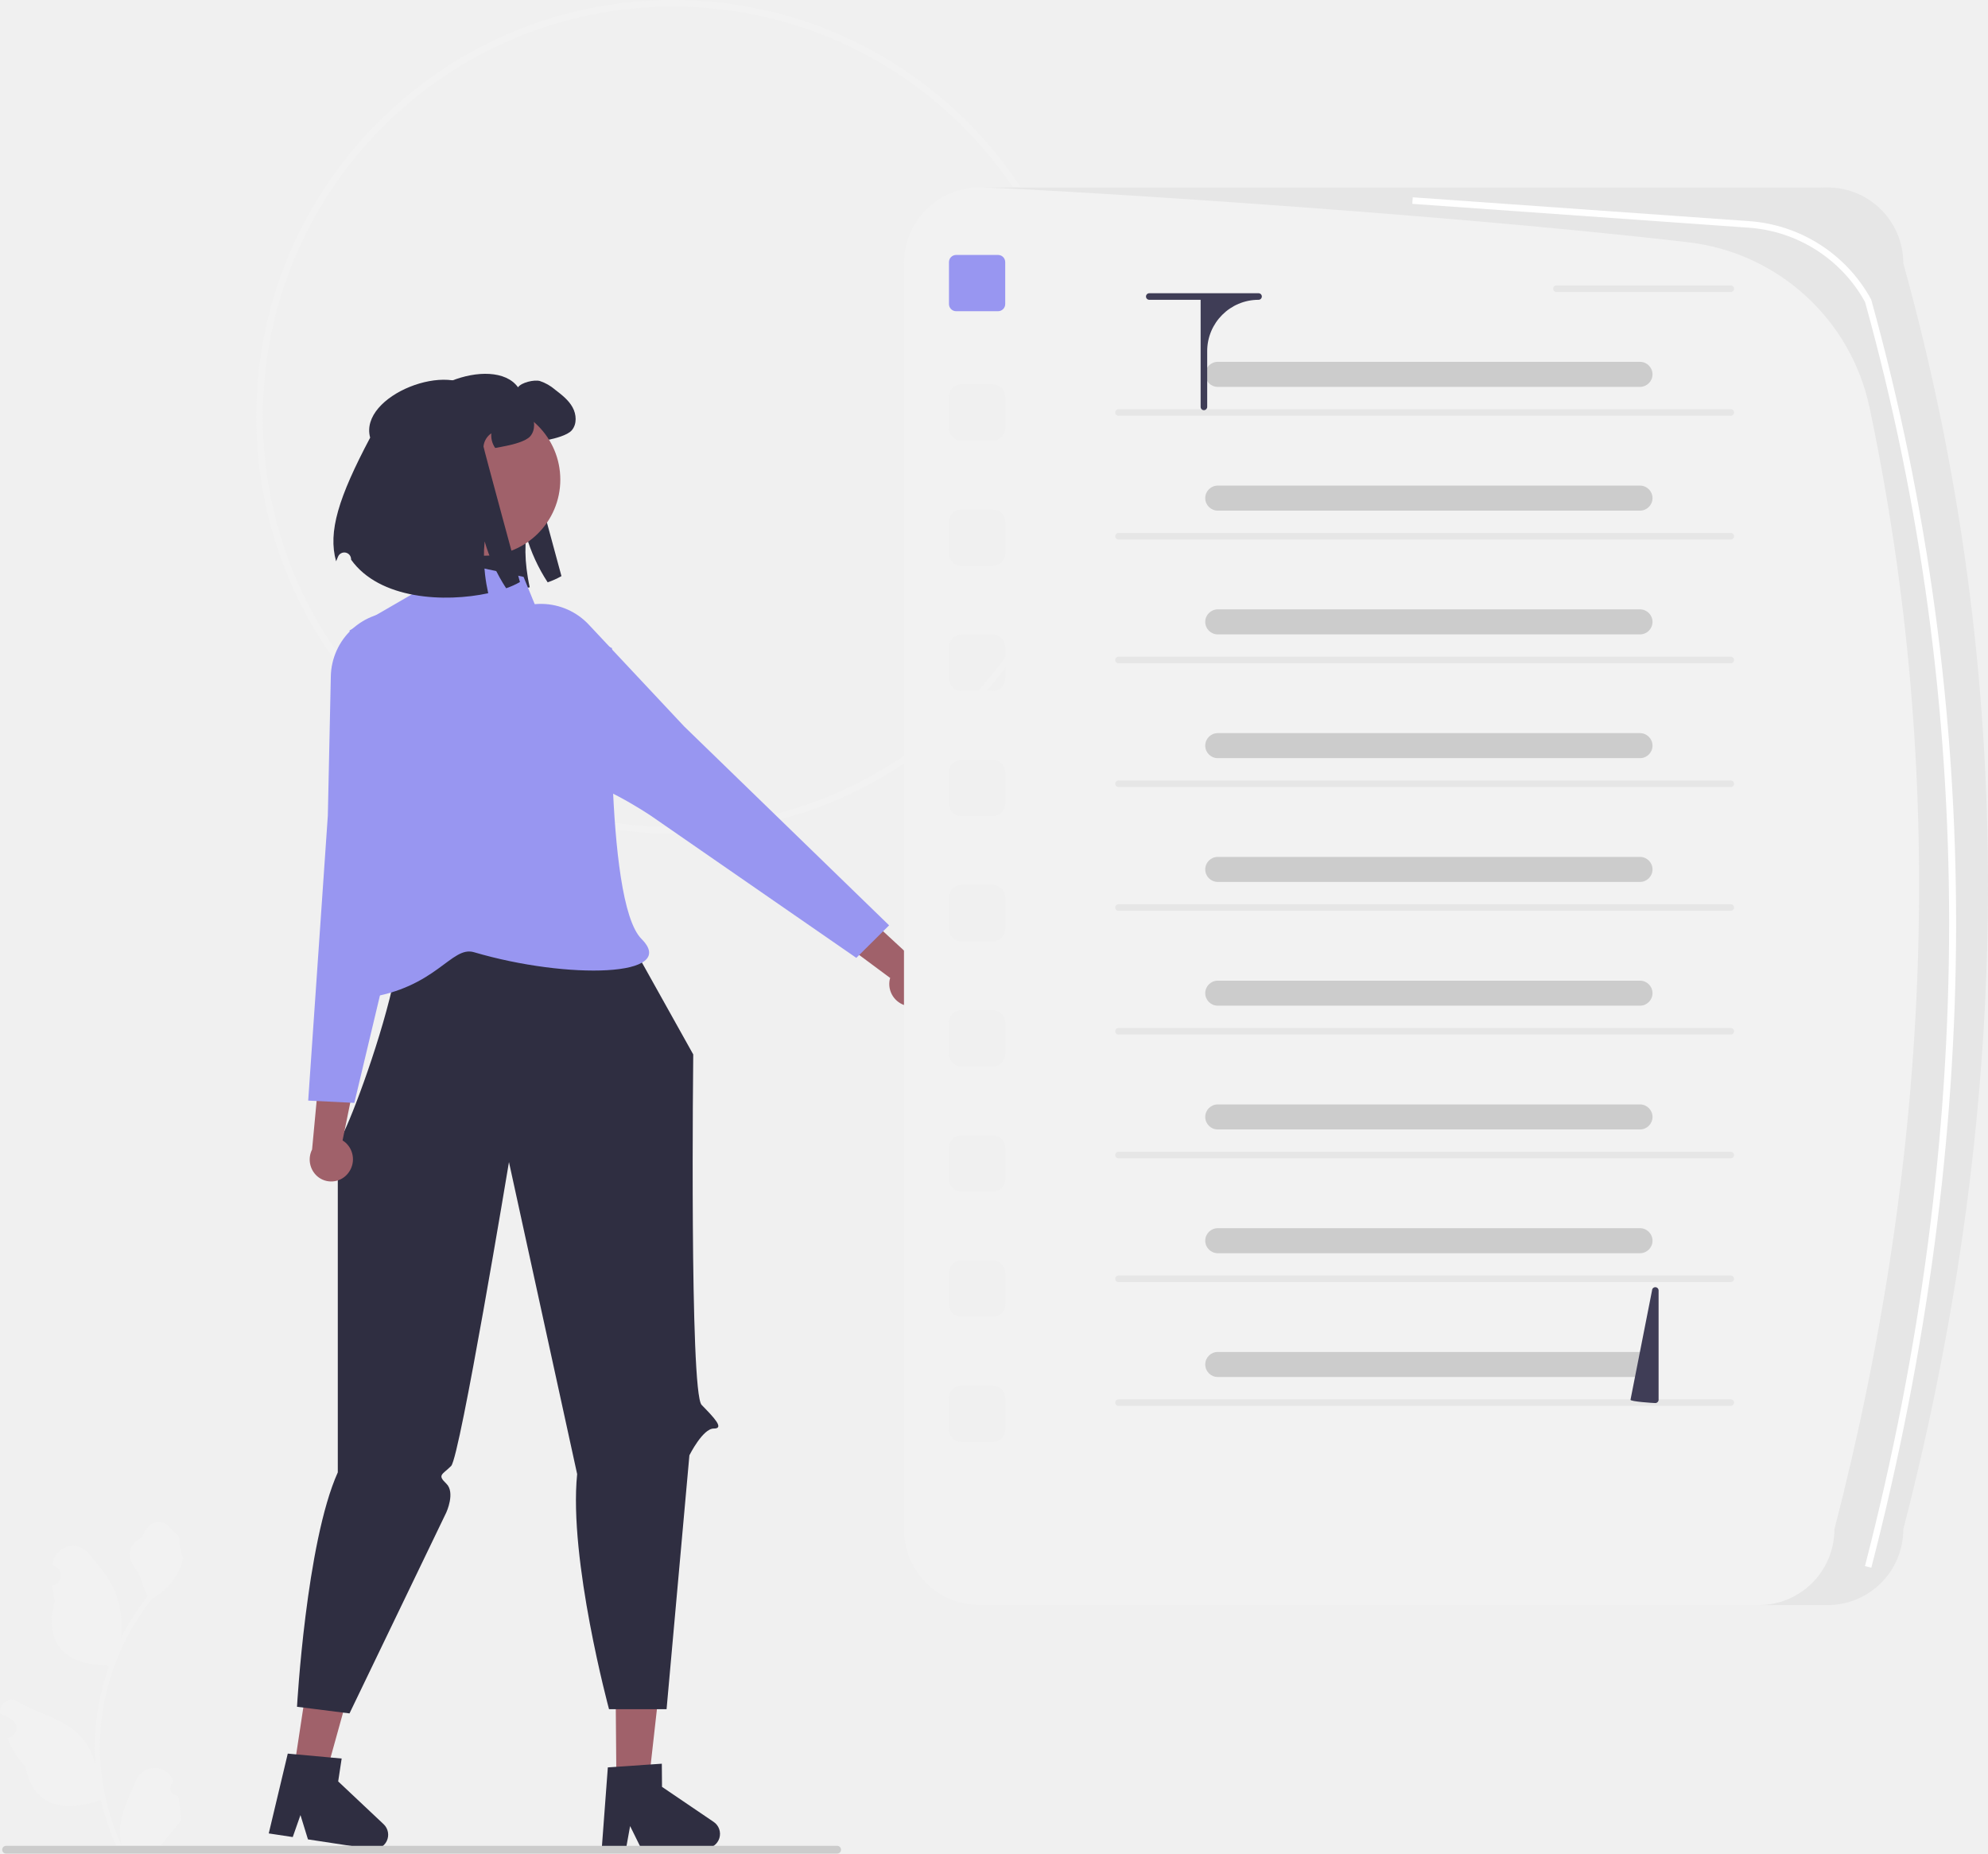
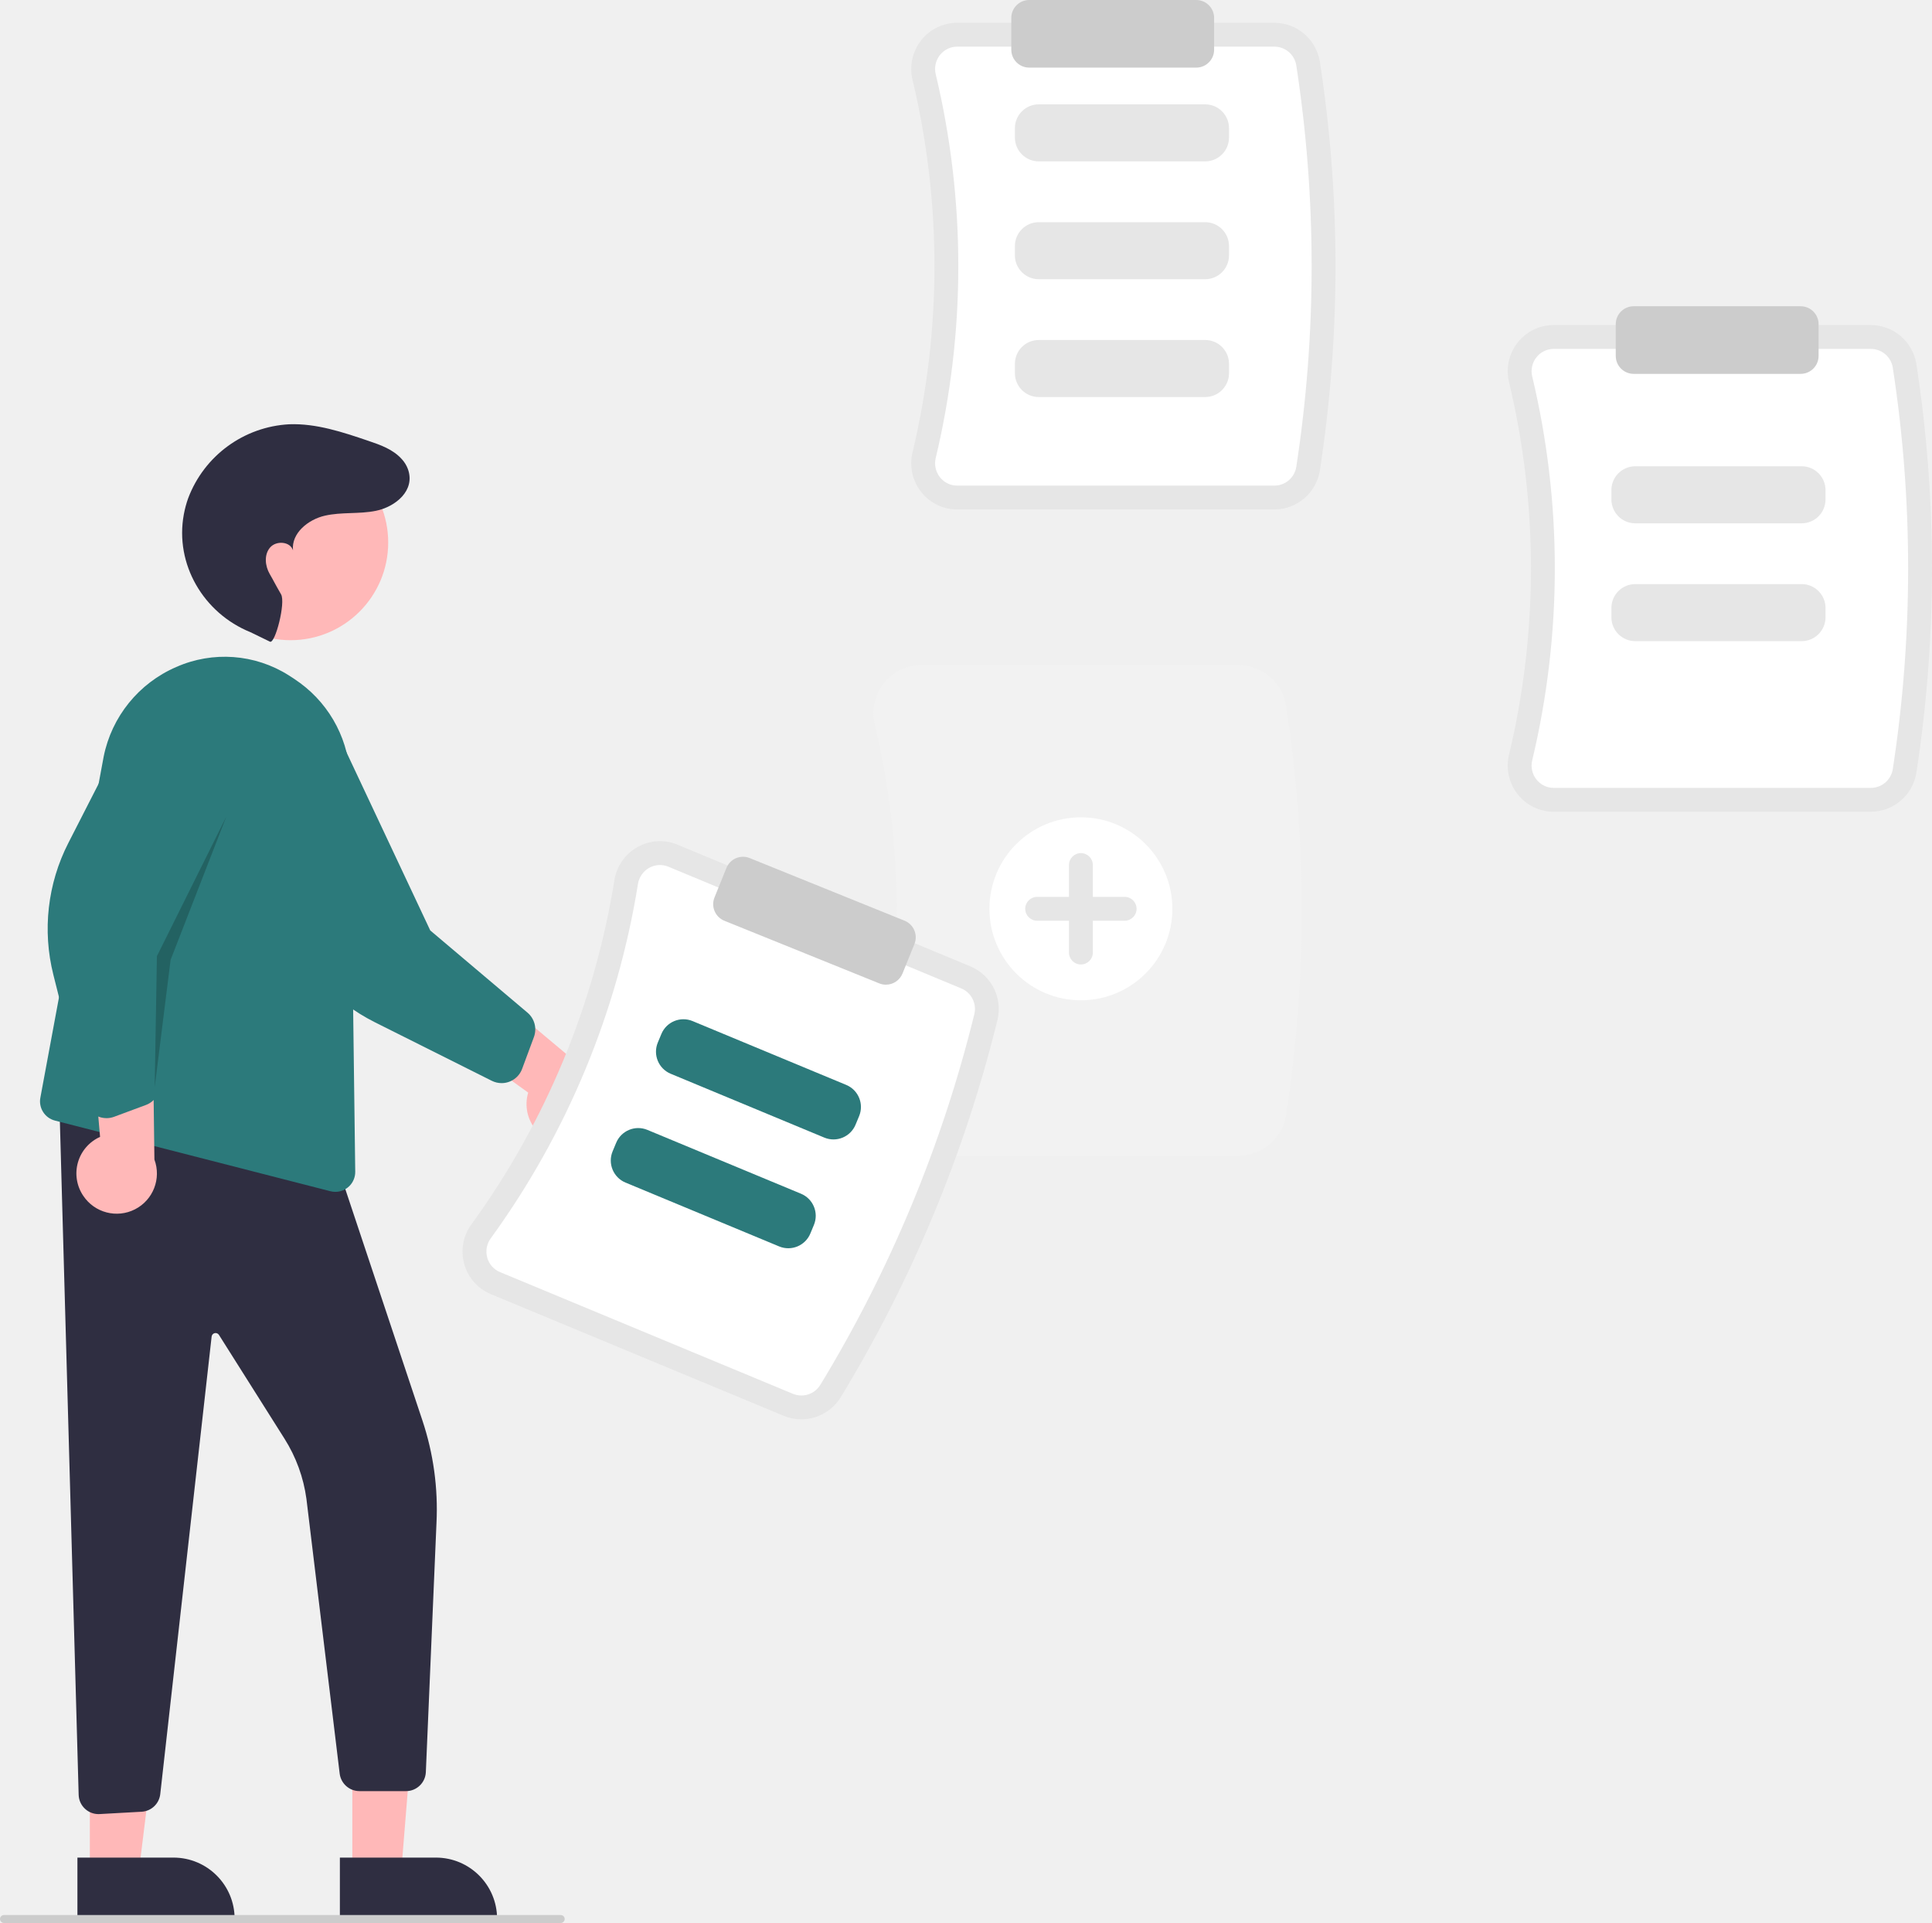
- <svg xmlns="http://www.w3.org/2000/svg" data-name="Layer 1" width="605.924" height="564.849" viewBox="0 0 605.924 564.849">
-   <path d="M502.152,421.575a127,127,0,1,1,127-127h0A127.144,127.144,0,0,1,502.152,421.575Zm0-252a125,125,0,1,0,125,125A125,125,0,0,0,502.152,169.575Z" transform="translate(-297.0382 -167.5753)" fill="#f2f2f2" />
-   <path d="M422.513,299.128c-3.529-12.867,24.936-23.901,32.41-13.539,1.039-1.473,4.881-2.368,6.643-1.916a13.745,13.745,0,0,1,4.691,2.675c1.988,1.527,4.049,3.109,5.269,5.305,1.229,2.187,1.419,5.17-.235,7.068-1.311,1.509-5.179,2.485-7.149,2.883-1.374.28-2.531.506-3.525.669a6.739,6.739,0,0,1-1.175-4.456,5.47,5.47,0,0,0-2.386,4.013c-.027.334,11.108,41.304,11.108,41.304a24.287,24.287,0,0,1-4.203,1.889,52.848,52.848,0,0,1-6.553-14.28,45.761,45.761,0,0,0,.127,10.168,55.944,55.944,0,0,0,.958,5.631c-13.232,2.856-33.133,1.916-41.792-10.231l-.004-.151a2.067,2.067,0,0,0-3.993-.721c-.21.536-.403 1-.576,1.369C409.607,327.788,412.87,317.349,422.513,299.128Z" transform="translate(-297.0382 -167.5753)" fill="#2f2e41" />
-   <polygon points="187.875 543.116 197.734 543.033 202.098 504.12 187.548 504.243 187.875 543.116" fill="#a0616a" />
-   <path d="M514.56,722.76,498.815,712.08l-.059-7.055-3.386.227-10.496.724-2.573.171-1.868,24.935,7.396-.067,1.26-6.991,3.431,6.956,19.601-.164a4.408,4.408,0,0,0,2.439-8.055Z" transform="translate(-297.0382 -167.5753)" fill="#2f2e41" />
-   <polygon points="89.571 539.272 99.318 540.754 109.798 503.025 95.412 500.839 89.571 539.272" fill="#a0616a" />
-   <path d="M413.967,723.464l-13.853-13.042,1.06-6.975-3.379-.313-10.478-.95-2.568-.239-5.798,24.323,7.313,1.107,2.353-6.703,2.285,7.412,19.379,2.947a4.408,4.408,0,0,0,3.685-7.566Z" transform="translate(-297.0382 -167.5753)" fill="#2f2e41" />
-   <path d="M480.379,438.829l27.953,50.064S507.165,591.858,510.88,595.677s7.078,7.244,3.715,7.213-7.434,8.153-7.434,8.153l-6.957,77.364h-17.543s-12.344-45.623-9.713-71.64l-20.782-95.077s-14.93,89.913-17.621,92.604-4.314,2.672-1.484,5.372,0,8.808,0,8.808l-29.498,61.221-16-2.018s2.774-49.979,12.433-71.435V514.848c-.728,8.693,33.303-79.296,12.493-72.691C419.072,440.067,480.379,438.829,480.379,438.829Z" transform="translate(-297.0382 -167.5753)" fill="#2f2e41" />
-   <path d="M456.62,343.367l-28.416-6.028-5.642,11.357-19,11s12.247,50.076,12.177,57.119c-.177,17.881-28.788,57.965-7.177,54.881s26-16,32.938-13.958c28.622,8.426,62.638,7.533,51.062-4.042s-8.989-88.627-8.989-88.627l-22.42-10.595Z" transform="translate(-297.0382 -167.5753)" fill="#9896f1" />
-   <path d="M403.025,525.222a6.821,6.821,0,0,0-.702-9.488,6.544,6.544,0,0,0-.876-.634l4.751-23.317-10.984-6.574-3.055,32.646a6.802,6.802,0,0,0,1.568,8.155,6.51,6.51,0,0,0,9.183-.651Q402.968,525.291,403.025,525.222Z" transform="translate(-297.0382 -167.5753)" fill="#a0616a" />
-   <path d="M396.958,416.117l.914-42.49a20.023,20.023,0,0,1,20.949-19.572h0c8.682.406,6.369,3.875,8.675,12.256,3.748,13.623,5.189,21.497,4.284,23.404-.306.646-.629,1.264-.939,1.86-1.599,3.065-2.753,5.28.182,7.402a14.657,14.657,0,0,0,3.755,1.778c1.325.471,2.282.811,2.349,1.56.065.725-.754,1.477-3.02,2.773-6.084,3.482-11.361,24.295-11.412,24.501l-17.656,74.064-14.065-.698Z" transform="translate(-297.0382 -167.5753)" fill="#9896f1" />
-   <path d="M573.94,474.17a6.821,6.821,0,0,1-5.816-7.529,6.543,6.543,0,0,1,.228-1.057l-19.113-14.177,3.782-12.229,24.082,22.251a6.802,6.802,0,0,1,4.281,7.116,6.51,6.51,0,0,1-7.268,5.651Q574.028,474.184,573.94,474.17Z" transform="translate(-297.0382 -167.5753)" fill="#a0616a" />
-   <path d="M568.031,449.55l-10,9.916-62.616-43.317c-.176-.119-18.006-12.081-24.859-10.608-2.552.549-3.663.536-4.1-.046-.45-.602.035-1.495.706-2.73a14.657,14.657,0,0,0,1.607-3.831c.767-3.54-1.572-4.416-4.81-5.629-.629-.236-1.282-.48-1.941-.756-1.947-.815-6.135-7.637-12.447-20.278-3.883-7.777-7.921-8.813-1.732-14.915h0a20.023,20.023,0,0,1,28.663.569l29.065,31.007Z" transform="translate(-297.0382 -167.5753)" fill="#9896f1" />
-   <circle cx="147.594" cy="146.155" r="23.183" fill="#a0616a" />
-   <path d="M409.86,300.936c-3.529-12.867,24.936-23.901,32.41-13.539,1.039-1.473,4.881-2.368,6.643-1.916a13.745,13.745,0,0,1,4.691,2.675c1.988,1.527,4.049,3.109,5.269,5.305,1.229,2.187,1.419,5.17-.235,7.068-1.311,1.509-5.179,2.485-7.149,2.883-1.374.28-2.531.506-3.525.669a6.739,6.739,0,0,1-1.175-4.456,5.47,5.47,0,0,0-2.386,4.013c-.027.334,11.108,41.304,11.108,41.304a24.286,24.286,0,0,1-4.203,1.889,52.848,52.848,0,0,1-6.553-14.28,45.761,45.761,0,0,0,.127,10.168,55.944,55.944,0,0,0,.958,5.631c-13.232,2.856-33.133,1.916-41.792-10.231l-.004-.151a2.067,2.067,0,0,0-3.993-.721c-.21.536-.403 1-.576,1.369C396.954,329.595,400.217,319.156,409.86,300.936Z" transform="translate(-297.0382 -167.5753)" fill="#2f2e41" />
-   <path d="M418.533,288.816" transform="translate(-297.0382 -167.5753)" fill="#2f2e41" />
-   <path d="M351.297,714.737a2.269,2.269,0,0,1-1.645-3.933l.155-.618q-.031-.074-.062-.148a6.094,6.094,0,0,0-11.241.042c-1.839,4.428-4.179,8.864-4.756,13.546a18.029,18.029,0,0,0,.316,6.2,72.282,72.282,0,0,1-6.575-30.021,69.766,69.766,0,0,1,.433-7.783q.358-3.178.995-6.31A73.119,73.119,0,0,1,343.418,654.722a19.459,19.459,0,0,0,8.093-8.397,14.843,14.843,0,0,0,1.35-4.056c-.394.052-1.486-5.949-1.188-6.317-.549-.833-1.532-1.247-2.131-2.06-2.982-4.043-7.091-3.337-9.236,2.157-4.582,2.313-4.627,6.148-1.815,9.837,1.789,2.347,2.035,5.522,3.604,8.035-.162.207-.329.407-.491.614a73.591,73.591,0,0,0-7.681,12.169,30.592,30.592,0,0,0-1.826-14.21c-1.748-4.217-5.025-7.769-7.91-11.415a6.279,6.279,0,0,0-11.184,3.083q-.009.081-.017.161.643.363,1.259.77a3.078,3.078,0,0,1-1.241,5.602l-.063.01a30.628,30.628,0,0,0,.807,4.579c-3.702,14.316,4.29,19.53,15.701,19.764.252.129.497.258.749.381a75.115,75.115,0,0,0-4.043,19.028,71.245,71.245,0,0,0,.052,11.503l-.019-.136A18.826,18.826,0,0,0,319.759,694.954c-4.946-4.063-11.933-5.559-17.268-8.824a3.533,3.533,0,0,0-5.411,3.437l.022.143A20.674,20.674,0,0,1,299.42,690.827q.643.363,1.259.77a3.078,3.078,0,0,1-1.241,5.602l-.063.01c-.045.006-.084.013-.129.019a30.655,30.655,0,0,0,5.639,8.829c2.315,12.497,12.256,13.683,22.89,10.044h.006a75.092,75.092,0,0,0,5.044,14.726h18.02c.065-.2.123-.407.181-.607a20.475,20.475,0,0,1-4.986-.297c1.337-1.641,2.674-3.294,4.011-4.935a1.121,1.121,0,0,0,.084-.097c.678-.84,1.363-1.673,2.041-2.512l0-.001a29.99,29.99,0,0,0-.879-7.64Z" transform="translate(-297.0382 -167.5753)" fill="#f2f2f2" />
-   <path d="M297.706,731.235a1.186,1.186,0,0,0,1.19,1.19h253.29a1.19,1.19,0,0,0,0-2.38h-253.29A1.187,1.187,0,0,0,297.706,731.235Z" transform="translate(-297.0382 -167.5753)" fill="#ccc" />
-   <path d="M851.181,224.696H595.658a23.096,23.096,0,0,0-23.096,23.096V633.6a23.096,23.096,0,0,0,23.096,23.096H851.181a23.096,23.096,0,0,0,23.096-23.096c33.896-131.114,34.939-259.794,0-385.809A23.096,23.096,0,0,0,851.181,224.696ZM603.42,603.242a3.739,3.739,0,0,1-3.739,3.739h-9.665a3.739,3.739,0,0,1-3.739-3.739v-9.665a3.739,3.739,0,0,1,3.739-3.739h9.665a3.739,3.739,0,0,1,3.739,3.739Zm0-38.143a3.739,3.739,0,0,1-3.739,3.739h-9.665a3.739,3.739,0,0,1-3.739-3.739v-9.665a3.739,3.739,0,0,1,3.739-3.739h9.665a3.739,3.739,0,0,1,3.739,3.739Zm0-38.143a3.739,3.739,0,0,1-3.739,3.739h-9.665a3.739,3.739,0,0,1-3.739-3.739V517.292a3.739,3.739,0,0,1,3.739-3.739h9.665a3.739,3.739,0,0,1,3.739,3.739Zm0-38.143a3.739,3.739,0,0,1-3.739,3.739h-9.665a3.739,3.739,0,0,1-3.739-3.739V479.149a3.739,3.739,0,0,1,3.739-3.739h9.665a3.739,3.739,0,0,1,3.739,3.739Zm0-38.143a3.739,3.739,0,0,1-3.739,3.739h-9.665a3.739,3.739,0,0,1-3.739-3.739v-9.665a3.739,3.739,0,0,1,3.739-3.739h9.665a3.739,3.739,0,0,1,3.739,3.739Zm0-38.143a3.739,3.739,0,0,1-3.739,3.739h-9.665a3.739,3.739,0,0,1-3.739-3.739v-9.665a3.739,3.739,0,0,1,3.739-3.739h9.665a3.739,3.739,0,0,1,3.739,3.739Zm0-38.143a3.739,3.739,0,0,1-3.739,3.739h-9.665a3.739,3.739,0,0,1-3.739-3.739v-9.665a3.739,3.739,0,0,1,3.739-3.739h9.665a3.739,3.739,0,0,1,3.739,3.739Zm0-38.143a3.739,3.739,0,0,1-3.739,3.739h-9.665a3.739,3.739,0,0,1-3.739-3.739v-9.665a3.739,3.739,0,0,1,3.739-3.739h9.665a3.739,3.739,0,0,1,3.739,3.739Zm0-38.143a3.739,3.739,0,0,1-3.739,3.739h-9.665a3.739,3.739,0,0,1-3.739-3.739v-9.665a3.739,3.739,0,0,1,3.739-3.739h9.665a3.739,3.739,0,0,1,3.739,3.739Z" transform="translate(-297.0382 -167.5753)" fill="#f2f2f2" />
-   <rect x="289.239" y="77.692" width="17.143" height="17.143" rx="2.181" fill="#9896f1" />
-   <path d="M824.563,294.267H637.948a1,1,0,0,1,0-2H824.563a1,1,0,0,1,0,2Z" transform="translate(-297.0382 -167.5753)" fill="#e6e6e6" />
-   <path d="M824.563,256.553H771.419a1,1,0,0,1,0-2h53.143a1,1,0,1,1,0,2Z" transform="translate(-297.0382 -167.5753)" fill="#e6e6e6" />
-   <path d="M824.563,331.981H637.948a1,1,0,0,1,0-2H824.563a1,1,0,0,1,0,2Z" transform="translate(-297.0382 -167.5753)" fill="#e6e6e6" />
-   <path d="M824.563,369.696H637.948a1,1,0,0,1,0-2H824.563a1,1,0,0,1,0,2Z" transform="translate(-297.0382 -167.5753)" fill="#e6e6e6" />
-   <path d="M824.563,407.41H637.948a1,1,0,0,1,0-2H824.563a1,1,0,0,1,0,2Z" transform="translate(-297.0382 -167.5753)" fill="#e6e6e6" />
-   <path d="M824.563,445.124H637.948a1,1,0,0,1,0-2H824.563a1,1,0,1,1,0,2Z" transform="translate(-297.0382 -167.5753)" fill="#e6e6e6" />
-   <path d="M824.563,482.838H637.948a1,1,0,0,1,0-2H824.563a1,1,0,0,1,0,2Z" transform="translate(-297.0382 -167.5753)" fill="#e6e6e6" />
-   <path d="M824.563,520.553H637.948a1,1,0,0,1,0-2H824.563a1,1,0,0,1,0,2Z" transform="translate(-297.0382 -167.5753)" fill="#e6e6e6" />
-   <path d="M824.563,558.267H637.948a1,1,0,0,1,0-2H824.563a1,1,0,0,1,0,2Z" transform="translate(-297.0382 -167.5753)" fill="#e6e6e6" />
-   <path d="M824.563,595.982H637.948a1,1,0,0,1,0-2H824.563a1,1,0,0,1,0,2Z" transform="translate(-297.0382 -167.5753)" fill="#e6e6e6" />
-   <path d="M796.897,285.463H668.196a3.812,3.812,0,1,1,0-7.624H796.897a3.812,3.812,0,0,1,0,7.624Z" transform="translate(-297.0382 -167.5753)" fill="#ccc" />
-   <path d="M796.897,323.177H668.196a3.812,3.812,0,1,1,0-7.624H796.897a3.812,3.812,0,0,1,0,7.624Z" transform="translate(-297.0382 -167.5753)" fill="#ccc" />
-   <path d="M796.897,360.891H668.196a3.812,3.812,0,1,1,0-7.624H796.897a3.812,3.812,0,0,1,0,7.624Z" transform="translate(-297.0382 -167.5753)" fill="#ccc" />
-   <path d="M796.897,398.606H668.196a3.812,3.812,0,1,1,0-7.624H796.897a3.812,3.812,0,0,1,0,7.624Z" transform="translate(-297.0382 -167.5753)" fill="#ccc" />
-   <path d="M796.897,436.32H668.196a3.812,3.812,0,1,1,0-7.624H796.897a3.812,3.812,0,0,1,0,7.624Z" transform="translate(-297.0382 -167.5753)" fill="#ccc" />
-   <path d="M796.897,474.034H668.196a3.812,3.812,0,1,1,0-7.624H796.897a3.812,3.812,0,0,1,0,7.624Z" transform="translate(-297.0382 -167.5753)" fill="#ccc" />
-   <path d="M796.897,511.748H668.196a3.812,3.812,0,1,1,0-7.624H796.897a3.812,3.812,0,0,1,0,7.624Z" transform="translate(-297.0382 -167.5753)" fill="#ccc" />
-   <path d="M796.897,549.463H668.196a3.812,3.812,0,1,1,0-7.624H796.897a3.812,3.812,0,0,1,0,7.624Z" transform="translate(-297.0382 -167.5753)" fill="#ccc" />
-   <path d="M796.897,587.177H668.196a3.812,3.812,0,1,1,0-7.624H796.897a3.812,3.812,0,0,1,0,7.624Z" transform="translate(-297.0382 -167.5753)" fill="#ccc" />
-   <path d="M680.633,256.932H647.327a1,1,0,0,0,0,2h15.653V291.57a1,1,0,0,0,2,0V274.585a15.653,15.653,0,0,1,15.653-15.653h0a1,1,0,0,0,0-2Z" transform="translate(-297.0382 -167.5753)" fill="#3f3d56" />
-   <path d="M801.563,595.125c-.552,0-7.563-.448-7.563-1l6.563-33.307a1,1,0,0,1,2,0v33.307A1,1,0,0,1,801.563,595.125Z" transform="translate(-297.0382 -167.5753)" fill="#3f3d56" />
-   <path d="M877.147,247.791a23.096,23.096,0,0,0-23.095-23.096h-258.489c10.451,0,136.032,7.385,216.037,16.706a64.055,64.055,0,0,1,55.278,50.442c23.522,111.911,19.226,225.883-10.731,341.756a23.096,23.096,0,0,1-23.095,23.096h21A23.096,23.096,0,0,0,877.147,633.6C911.044,502.486,912.086,373.806,877.147,247.791Z" transform="translate(-297.0382 -167.5753)" fill="#e6e6e6" />
-   <path d="M867.399,645.299l-1.937-.5c34.194-132.266,34.206-261.857.036-385.179a44.043,44.043,0,0,0-35.542-22.666L727.492,229.693l.142-1.995,102.465,7.261a46.039,46.039,0,0,1,37.209,23.798l.088.215A710.49,710.49,0,0,1,893.244,450.235C893.115,513.832,884.419,579.462,867.399,645.299Z" transform="translate(-297.0382 -167.5753)" fill="#fff" />
+ <svg xmlns="http://www.w3.org/2000/svg" data-name="Layer 1" width="485.834" height="483.5" viewBox="0 0 485.834 483.5">
+   <path d="M677.542,336.347H597.8a11.478,11.478,0,0,1-9.066-4.394h0a11.622,11.622,0,0,1-2.177-9.968,201.631,201.631,0,0,0-0-93.647,11.624,11.624,0,0,1,2.177-9.967,11.478,11.478,0,0,1,9.066-4.394h79.741a11.623,11.623,0,0,1,11.439,9.755,337.961,337.961,0,0,1,0,102.858A11.623,11.623,0,0,1,677.542,336.347Z" transform="translate(-357.0831 -208.25)" fill="#e6e6e6" />
+   <path d="M597.8,219.978a5.513,5.513,0,0,0-4.354,2.108,5.659,5.659,0,0,0-1.054,4.854,207.656,207.656,0,0,1,0,96.445,5.656,5.656,0,0,0,1.053,4.853l0.0 0a5.511,5.511,0,0,0,4.354,2.109h79.741a5.582,5.582,0,0,0,5.509-4.667,331.985,331.985,0,0,0,0-101.035,5.582,5.582,0,0,0-5.509-4.667Z" transform="translate(-357.0831 -208.25)" fill="#fff" />
+   <path d="M660.141,248.829h-41.845a6.006,6.006,0,0,1-6-6v-2.345a6.006,6.006,0,0,1,6-6h41.845a6.006,6.006,0,0,1,6,6V242.829A6.006,6.006,0,0,1,660.141,248.829Z" transform="translate(-357.0831 -208.25)" fill="#e6e6e6" />
+   <path d="M660.141,278.454h-41.845a6.006,6.006,0,0,1-6-6V270.11a6.006,6.006,0,0,1,6-6h41.845a6.006,6.006,0,0,1,6,6v2.345A6.006,6.006,0,0,1,660.141,278.454Z" transform="translate(-357.0831 -208.25)" fill="#e6e6e6" />
+   <path d="M660.141,308.08h-41.845a6.006,6.006,0,0,1-6-6v-2.345a6.006,6.006,0,0,1,6-6h41.845a6.006,6.006,0,0,1,6,6v2.345A6.006,6.006,0,0,1,660.141,308.08Z" transform="translate(-357.0831 -208.25)" fill="#e6e6e6" />
+   <path d="M827.542,412.347H747.8a11.478,11.478,0,0,1-9.066-4.394h0a11.622,11.622,0,0,1-2.177-9.968,201.631,201.631,0,0,0-0-93.647,11.624,11.624,0,0,1,2.177-9.967,11.478,11.478,0,0,1,9.066-4.394h79.741a11.623,11.623,0,0,1,11.439,9.755,337.961,337.961,0,0,1,0,102.858A11.623,11.623,0,0,1,827.542,412.347Z" transform="translate(-357.0831 -208.25)" fill="#e6e6e6" />
+   <path d="M747.8,295.978a5.513,5.513,0,0,0-4.354,2.108,5.659,5.659,0,0,0-1.054,4.854,207.656,207.656,0,0,1,0,96.445,5.656,5.656,0,0,0,1.053,4.853l0.0 0a5.511,5.511,0,0,0,4.354,2.109h79.741a5.582,5.582,0,0,0,5.509-4.667,331.985,331.985,0,0,0,0-101.035,5.582,5.582,0,0,0-5.509-4.667Z" transform="translate(-357.0831 -208.25)" fill="#fff" />
+   <path d="M668.542,498.847H588.8a11.975,11.975,0,0,1-9.458-4.584,12.119,12.119,0,0,1-2.27-10.394,201.131,201.131,0,0,0-0-93.414,12.121,12.121,0,0,1,2.27-10.394,11.976,11.976,0,0,1,9.459-4.584h79.741a12.127,12.127,0,0,1,11.933,10.179,338.459,338.459,0,0,1,0,103.011A12.127,12.127,0,0,1,668.542,498.847Z" transform="translate(-357.0831 -208.25)" fill="#f2f2f2" />
+   <path d="M810.141,339.829h-41.845a6.006,6.006,0,0,1-6-6v-2.345a6.006,6.006,0,0,1,6-6h41.845a6.006,6.006,0,0,1,6,6V333.829A6.006,6.006,0,0,1,810.141,339.829Z" transform="translate(-357.0831 -208.25)" fill="#e6e6e6" />
+   <path d="M810.141,369.454h-41.845a6.006,6.006,0,0,1-6-6V361.11a6.006,6.006,0,0,1,6-6h41.845a6.006,6.006,0,0,1,6,6v2.345A6.006,6.006,0,0,1,810.141,369.454Z" transform="translate(-357.0831 -208.25)" fill="#e6e6e6" />
+   <circle cx="271.811" cy="228.5" r="23" fill="#fff" />
+   <path d="M639.894,433.75h-8v-8a3,3,0,0,0-6,0v8h-8a3,3,0,0,0,0,6h8v8a3,3,0,0,0,6,0v-8h8a3,3,0,0,0,0-6Z" transform="translate(-357.0831 -208.25)" fill="#e6e6e6" />
+   <path d="M657.894,225.25h-42a4.505,4.505,0,0,1-4.5-4.5v-8a4.505,4.505,0,0,1,4.5-4.5h42a4.505,4.505,0,0,1,4.5,4.5v8A4.505,4.505,0,0,1,657.894,225.25Z" transform="translate(-357.0831 -208.25)" fill="#ccc" />
+   <path d="M809.894,302.25h-42a4.505,4.505,0,0,1-4.5-4.5v-8a4.505,4.505,0,0,1,4.5-4.5h42a4.505,4.505,0,0,1,4.5,4.5v8A4.505,4.505,0,0,1,809.894,302.25Z" transform="translate(-357.0831 -208.25)" fill="#ccc" />
+   <polygon points="88.596 471.061 100.856 471.061 104.689 423.773 88.594 423.773 88.596 471.061" fill="#ffb8b8" />
+   <path d="M442.552,675.308l24.144-.001h.001a15.386,15.386,0,0,1,15.386,15.386v.5l-39.531.001Z" transform="translate(-357.0831 -208.25)" fill="#2f2e41" />
+   <polygon points="22.596 471.061 34.856 471.061 40.689 423.773 22.594 423.773 22.596 471.061" fill="#ffb8b8" />
+   <path d="M376.552,675.308l24.144-.001h.001a15.386,15.386,0,0,1,15.386,15.386v.5l-39.531.001Z" transform="translate(-357.0831 -208.25)" fill="#2f2e41" />
+   <path d="M381.854,664.373a4.981,4.981,0,0,1-3.375-1.318h0a4.961,4.961,0,0,1-1.616-3.537L371.947,483.304l69.811,17.452,21.54,64.618a70.461,70.461,0,0,1,3.545,25.824l-2.675,62.637a4.996,4.996,0,0,1-4.994,4.759h-11.709a5.023,5.023,0,0,1-4.955-4.33l-8.369-69.142a37.823,37.823,0,0,0-5.532-15.164l-16.469-26.076a1,1,0,0,0-1.838.41L397.378,659.38a4.993,4.993,0,0,1-4.687,4.396l-10.552.587C382.044,664.369,381.949,664.373,381.854,664.373Z" transform="translate(-357.0831 -208.25)" fill="#2f2e41" />
+   <circle cx="73.058" cy="136.406" r="24.561" fill="#ffb8b8" />
+   <path d="M441.424,507.922a5.076,5.076,0,0,1-1.253-.159H440.17l-69.264-17.76a4.998,4.998,0,0,1-3.663-5.815L383.15,398.497a31.214,31.214,0,0,1,18.25-22.54,30.113,30.113,0,0,1,28.266,2.075c.97.605,1.947,1.265,2.903,1.961a30.96,30.96,0,0,1,12.579,24.529l1.265,98.329a5.007,5.007,0,0,1-4.988,5.071Z" transform="translate(-357.0831 -208.25)" fill="#2c7a7b" />
+   <path d="M378.032,508.93a10.056,10.056,0,0,1,4.214-14.832l-3.081-35.602,16.326,8.848.423,32.452a10.11,10.11,0,0,1-17.882,9.134Z" transform="translate(-357.0831 -208.25)" fill="#ffb8b8" />
+   <path d="M383.865,489.389a5.532,5.532,0,0,1-1.366-.173,5.496,5.496,0,0,1-3.972-3.986l-8.023-31.884a47.37,47.37,0,0,1,3.761-33.135l16.809-32.882a15.541,15.541,0,0,1,18.808-11.019,15.356,15.356,0,0,1,9.475,7.101,15.567,15.567,0,0,1,1.654,11.913l-23.927,53.506.284,32.036a5.519,5.519,0,0,1-3.584,5.205l-8.007,2.974A5.48,5.48,0,0,1,383.865,489.389Z" transform="translate(-357.0831 -208.25)" fill="#2c7a7b" />
+   <path d="M498.401,495.835a10.056,10.056,0,0,1-8.493-12.87l-28.993-20.889,17.357-6.602,24.872,20.849a10.11,10.11,0,0,1-4.742,19.512Z" transform="translate(-357.0831 -208.25)" fill="#ffb8b8" />
+   <path d="M483.223,480.581a5.522,5.522,0,0,1-2.463-.582L451.361,465.282a47.381,47.381,0,0,1-22.661-24.465L414.743,406.626a15.544,15.544,0,0,1,3.918-21.444,15.352,15.352,0,0,1,11.59-2.543,15.57,15.57,0,0,1,10.081,6.512l24.945,53.04L489.743,462.873a5.518,5.518,0,0,1,1.607,6.112l-2.97,8.008a5.474,5.474,0,0,1-2.007,2.596,5.497,5.497,0,0,1-3.15.992Z" transform="translate(-357.0831 -208.25)" fill="#2c7a7b" />
+   <path d="M424.983,369.593c1.305.571,3.977-9.827,2.78-11.907-1.78-3.093-1.675-3.071-2.857-5.117s-1.446-4.847.084-6.648,5.072-1.562,5.77.696c-.449-4.288,3.792-7.735,7.993-8.703s8.632-.367,12.857-1.229c4.902-1,10.003-5.11,8.047-10.501a7.593,7.593,0,0,0-1.481-2.434c-2.26-2.541-5.421-3.626-8.512-4.675-6.43-2.182-13.036-4.392-19.822-4.151A28.798,28.798,0,0,0,404.397,333.533a26.156,26.156,0,0,0-1.083,4.025c-2.329,12.524,4.944,24.878,16.756,29.647Z" transform="translate(-357.0831 -208.25)" fill="#2f2e41" />
+   <polygon points="38.9 273.343 39.457 240.414 56.9 205.343 42.9 241.343 38.9 273.343" opacity="0.2" />
+   <path d="M554.16,564.232,480.522,533.637a11.478,11.478,0,0,1-6.686-7.536h0a11.622,11.622,0,0,1,1.815-10.04,201.631,201.631,0,0,0,35.93-86.48,11.624,11.624,0,0,1,5.834-8.369,11.478,11.478,0,0,1,10.058-.579l73.638,30.596a11.623,11.623,0,0,1,6.821,13.398,337.961,337.961,0,0,1-39.465,94.986A11.623,11.623,0,0,1,554.16,564.232Z" transform="translate(-357.0831 -208.25)" fill="#e6e6e6" />
+   <path d="M525.171,426.174a5.513,5.513,0,0,0-4.83.276,5.659,5.659,0,0,0-2.835,4.078,207.656,207.656,0,0,1-37.004,89.064,5.656,5.656,0,0,0-.889,4.885l0.0.001a5.511,5.511,0,0,0,3.212,3.618l73.638,30.596a5.582,5.582,0,0,0,6.878-2.196,331.986,331.986,0,0,0,38.766-93.302,5.582,5.582,0,0,0-3.297-6.423Z" transform="translate(-357.0831 -208.25)" fill="#fff" />
+   <path d="M564.38,494.281l-38.642-16.055a6.006,6.006,0,0,1-3.239-7.843l.9-2.165a6.006,6.006,0,0,1,7.843-3.239l38.642,16.055a6.006,6.006,0,0,1,3.239,7.843l-.9,2.165A6.006,6.006,0,0,1,564.38,494.281Z" transform="translate(-357.0831 -208.25)" fill="#2c7a7b" />
+   <path d="M553.013,521.64l-38.642-16.055a6.006,6.006,0,0,1-3.239-7.843l.9-2.165a6.006,6.006,0,0,1,7.843-3.239L558.517,508.394a6.006,6.006,0,0,1,3.239,7.843l-.9,2.165A6.006,6.006,0,0,1,553.013,521.64Z" transform="translate(-357.0831 -208.25)" fill="#2c7a7b" />
+   <path d="M579.864,455.832a4.489,4.489,0,0,1-1.687-.331l-38.938-15.743a4.505,4.505,0,0,1-2.485-5.858l2.999-7.417a4.5,4.5,0,0,1,5.859-2.485l38.938,15.743a4.505,4.505,0,0,1,2.485,5.858l-2.999,7.417a4.511,4.511,0,0,1-4.171,2.815Z" transform="translate(-357.0831 -208.25)" fill="#ccc" />
+   <path d="M498.083,691.75h-140a1,1,0,1,1,0-2h140a1,1,0,0,1,0,2Z" transform="translate(-357.0831 -208.25)" fill="#ccc" />
</svg>
